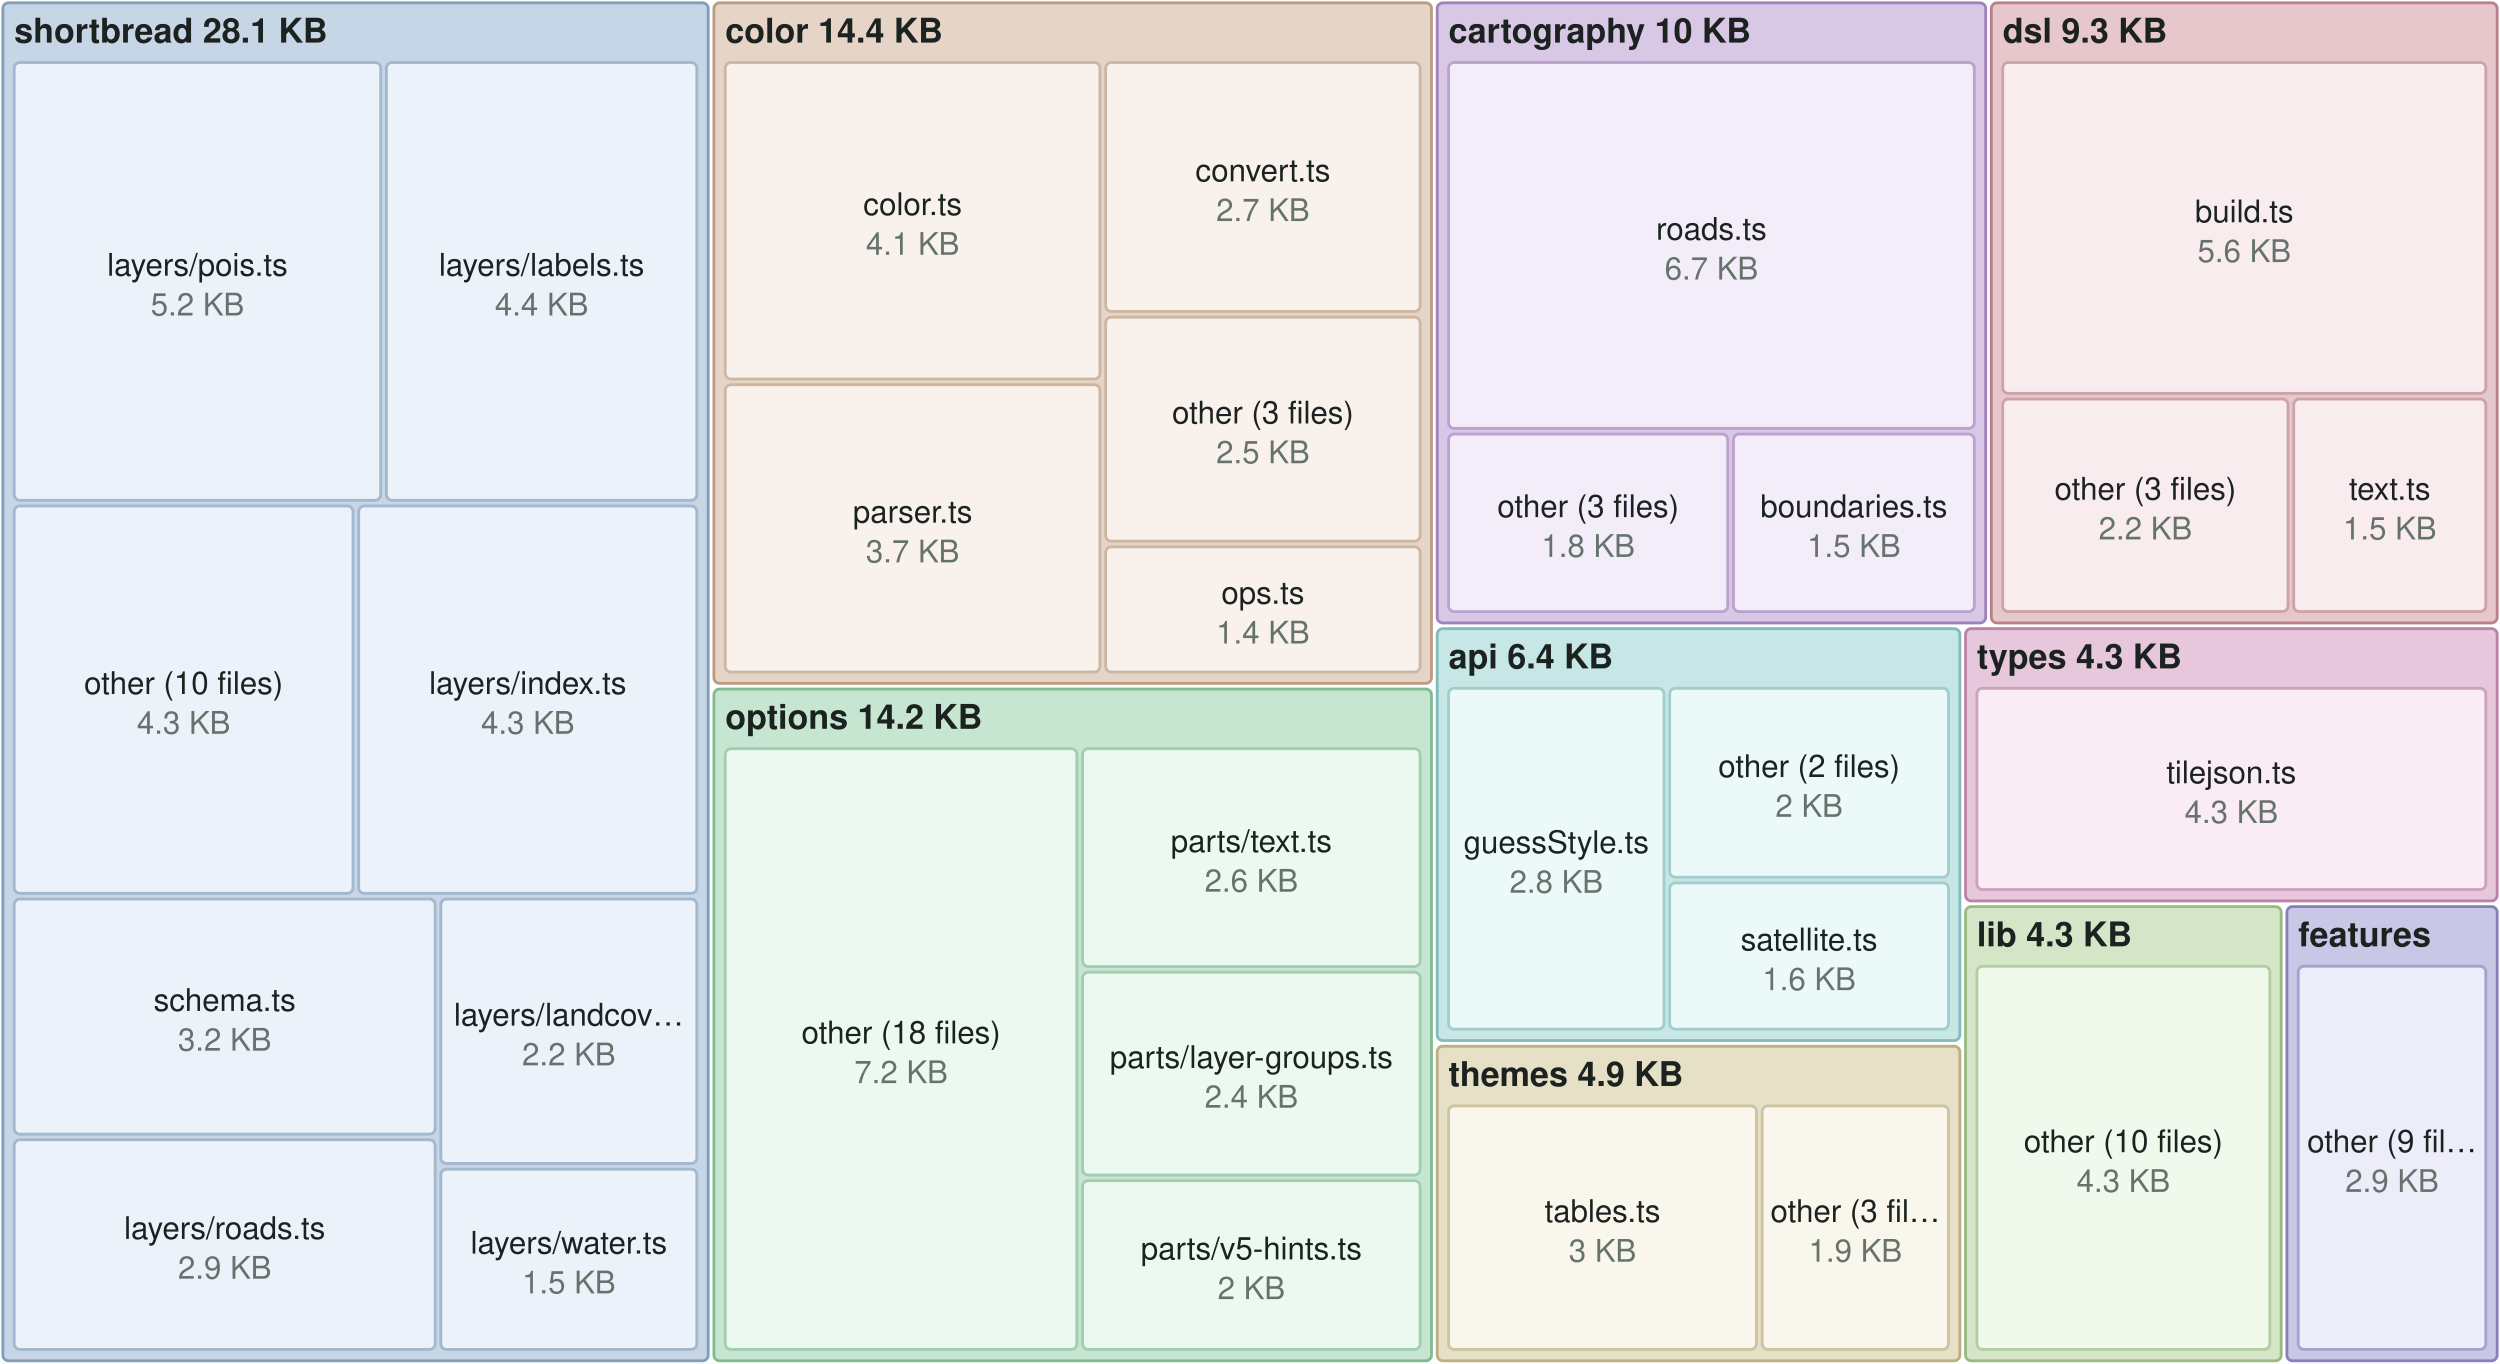
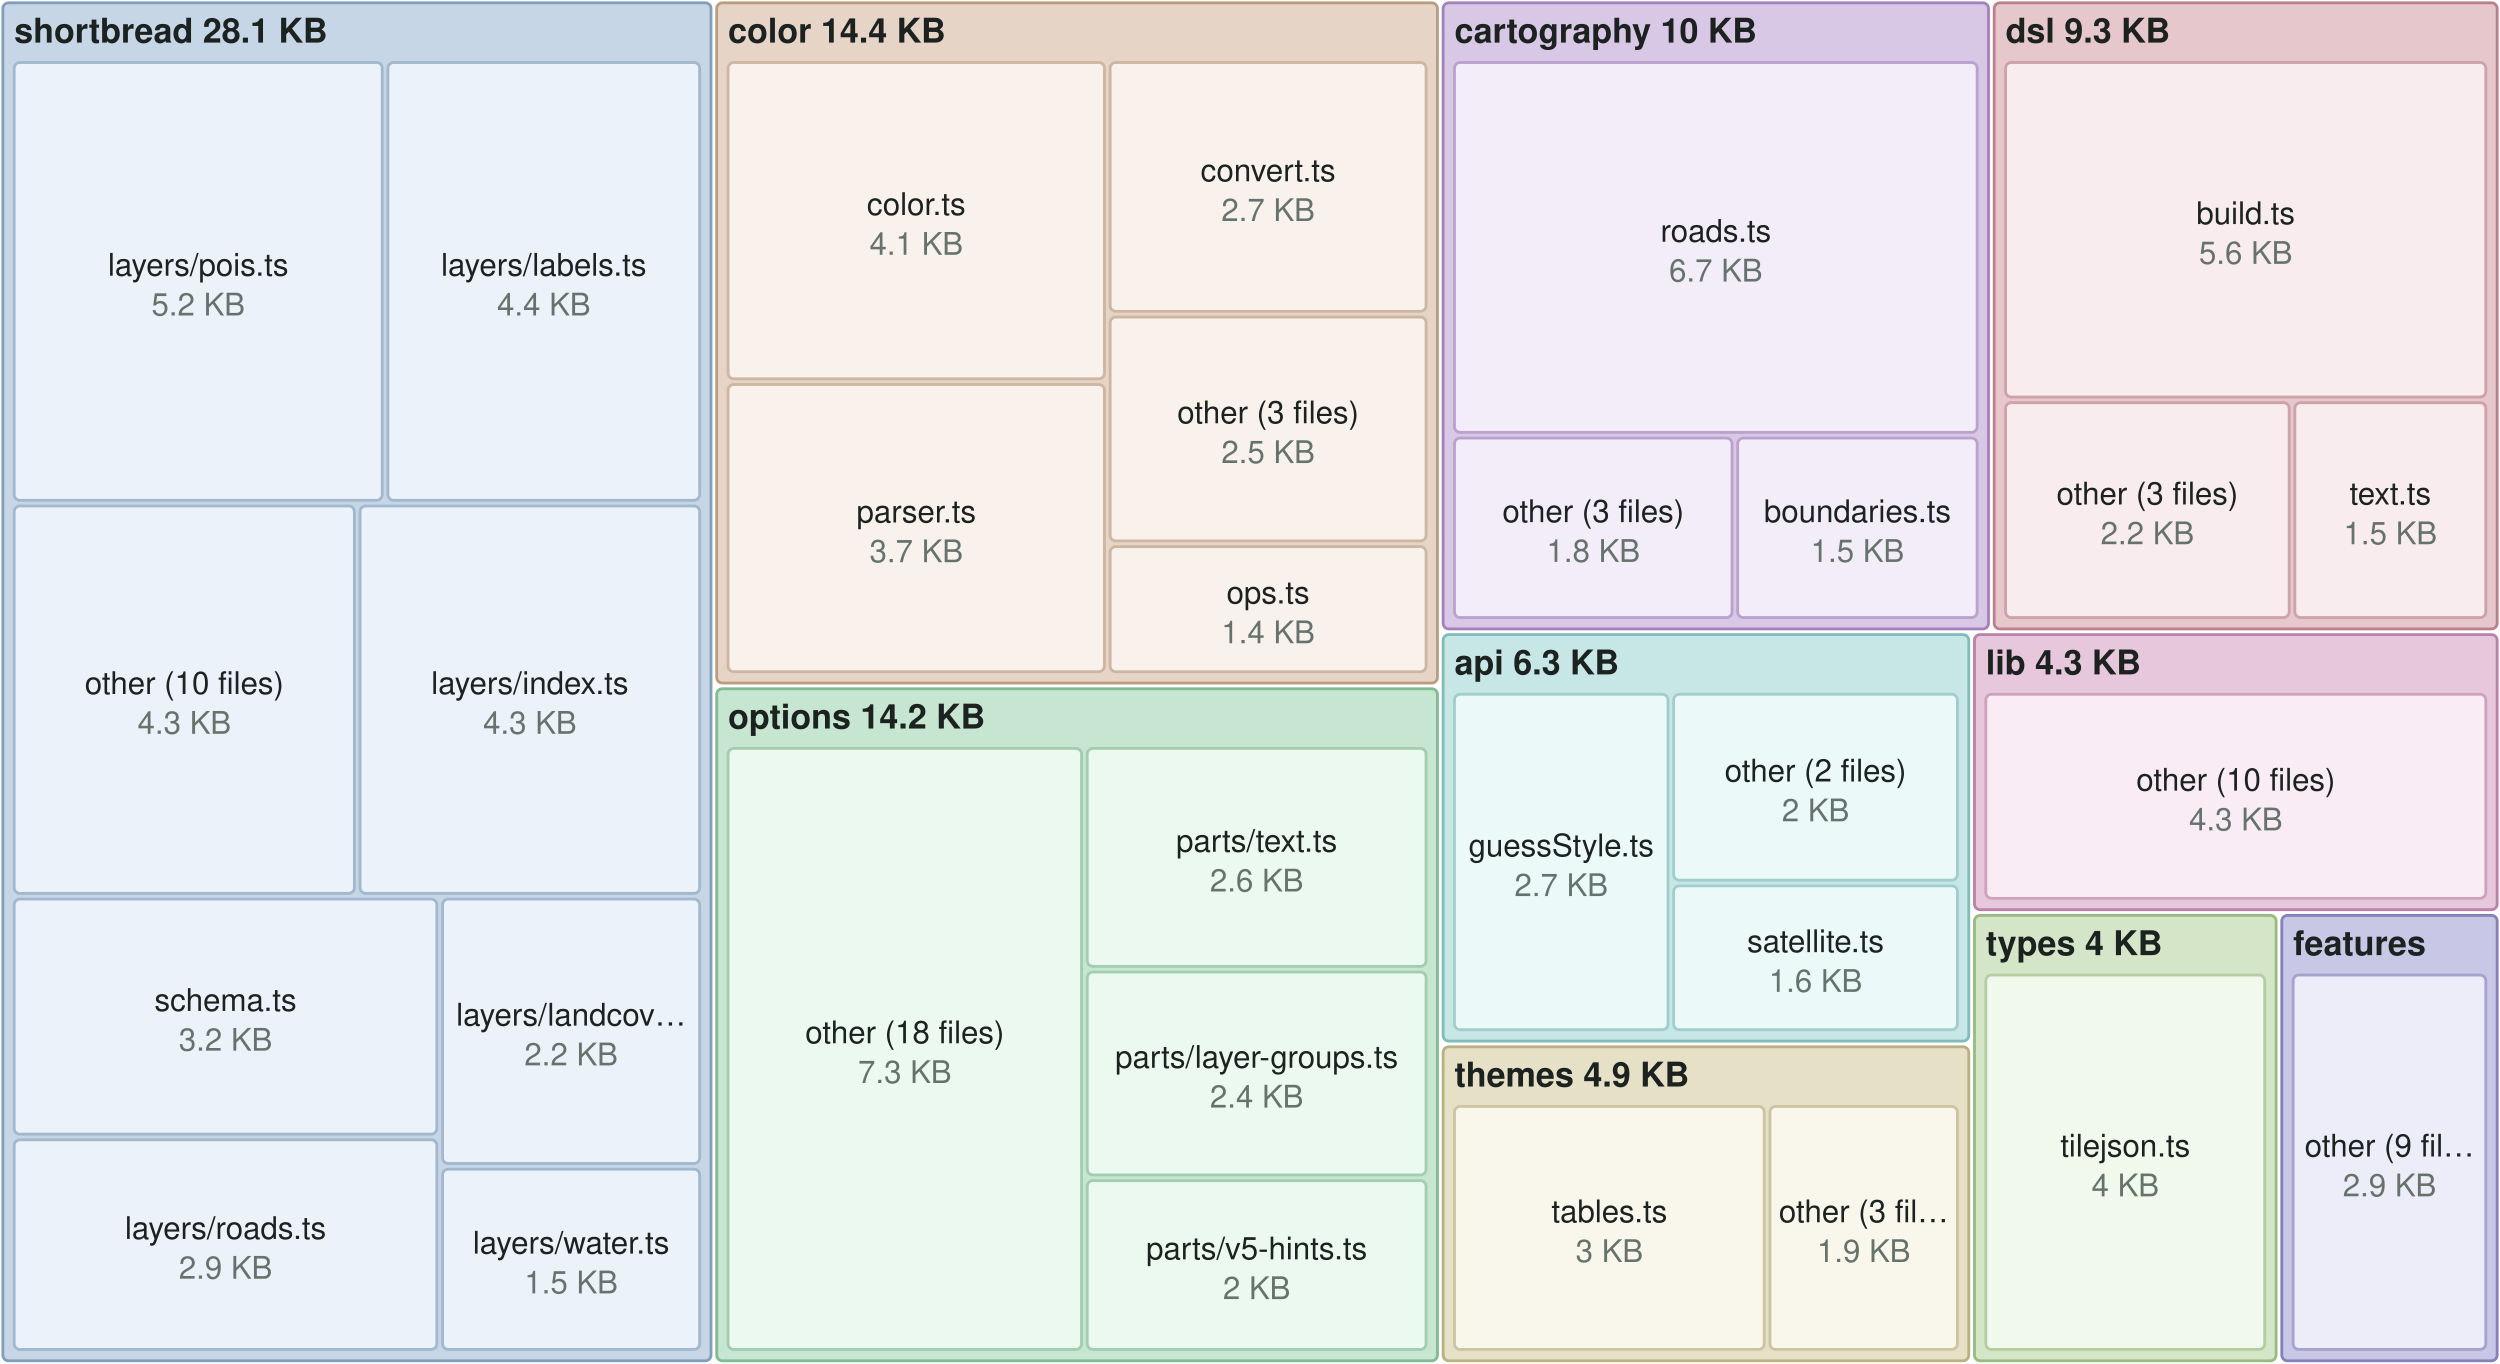
<svg xmlns="http://www.w3.org/2000/svg" width="880" height="480" viewBox="0 0 880 480">
  <style>
	.background { fill: #ffffff; }
	text { font-family: Helvetica, Arial, 'Liberation Sans', sans-serif; }
	.group-label { fill: #1b2220; font-weight: 600; font-size: 12px; }
	.leaf-label { fill: #1b2220; font-size: 11px; text-anchor: middle; }
	.leaf-size { fill: #66736d; font-size: 11px; text-anchor: middle; }
	.group-box, .leaf-box { stroke-width: 1; }
	.leaf:hover .leaf-box { stroke-width: 2; }
	.c0 .group-box { fill: hsl(210 38% 84%); stroke: hsl(210 30% 62%); }
	.c0 .leaf-box { fill: hsl(210 50% 95%); stroke: hsl(210 30% 72%); }
	.c1 .group-box { fill: hsl(28 38% 84%); stroke: hsl(28 30% 62%); }
	.c1 .leaf-box { fill: hsl(28 50% 95%); stroke: hsl(28 30% 72%); }
	.c2 .group-box { fill: hsl(140 38% 84%); stroke: hsl(140 30% 62%); }
	.c2 .leaf-box { fill: hsl(140 50% 95%); stroke: hsl(140 30% 72%); }
	.c3 .group-box { fill: hsl(275 38% 84%); stroke: hsl(275 30% 62%); }
	.c3 .leaf-box { fill: hsl(275 50% 95%); stroke: hsl(275 30% 72%); }
	.c4 .group-box { fill: hsl(350 38% 84%); stroke: hsl(350 30% 62%); }
	.c4 .leaf-box { fill: hsl(350 50% 95%); stroke: hsl(350 30% 72%); }
	.c5 .group-box { fill: hsl(180 38% 84%); stroke: hsl(180 30% 62%); }
	.c5 .leaf-box { fill: hsl(180 50% 95%); stroke: hsl(180 30% 72%); }
	.c6 .group-box { fill: hsl(48 38% 84%); stroke: hsl(48 30% 62%); }
	.c6 .leaf-box { fill: hsl(48 50% 95%); stroke: hsl(48 30% 72%); }
	.c7 .group-box { fill: hsl(320 38% 84%); stroke: hsl(320 30% 62%); }
	.c7 .leaf-box { fill: hsl(320 50% 95%); stroke: hsl(320 30% 72%); }
	.c8 .group-box { fill: hsl(95 38% 84%); stroke: hsl(95 30% 62%); }
	.c8 .leaf-box { fill: hsl(95 50% 95%); stroke: hsl(95 30% 72%); }
	.c9 .group-box { fill: hsl(245 38% 84%); stroke: hsl(245 30% 62%); }
	.c9 .leaf-box { fill: hsl(245 50% 95%); stroke: hsl(245 30% 72%); }
	@media (prefers-color-scheme: dark) {
		.background { fill: #0d1117; }
		.group-label, .leaf-label { fill: #e6edf3; }
		.leaf-size { fill: #8b949e; }
		.c0 .group-box { fill: hsl(210 22% 22%); stroke: hsl(210 20% 38%); }
		.c0 .leaf-box { fill: hsl(210 25% 14%); stroke: hsl(210 20% 32%); }
		.c1 .group-box { fill: hsl(28 22% 22%); stroke: hsl(28 20% 38%); }
		.c1 .leaf-box { fill: hsl(28 25% 14%); stroke: hsl(28 20% 32%); }
		.c2 .group-box { fill: hsl(140 22% 22%); stroke: hsl(140 20% 38%); }
		.c2 .leaf-box { fill: hsl(140 25% 14%); stroke: hsl(140 20% 32%); }
		.c3 .group-box { fill: hsl(275 22% 22%); stroke: hsl(275 20% 38%); }
		.c3 .leaf-box { fill: hsl(275 25% 14%); stroke: hsl(275 20% 32%); }
		.c4 .group-box { fill: hsl(350 22% 22%); stroke: hsl(350 20% 38%); }
		.c4 .leaf-box { fill: hsl(350 25% 14%); stroke: hsl(350 20% 32%); }
		.c5 .group-box { fill: hsl(180 22% 22%); stroke: hsl(180 20% 38%); }
		.c5 .leaf-box { fill: hsl(180 25% 14%); stroke: hsl(180 20% 32%); }
		.c6 .group-box { fill: hsl(48 22% 22%); stroke: hsl(48 20% 38%); }
		.c6 .leaf-box { fill: hsl(48 25% 14%); stroke: hsl(48 20% 32%); }
		.c7 .group-box { fill: hsl(320 22% 22%); stroke: hsl(320 20% 38%); }
		.c7 .leaf-box { fill: hsl(320 25% 14%); stroke: hsl(320 20% 32%); }
		.c8 .group-box { fill: hsl(95 22% 22%); stroke: hsl(95 20% 38%); }
		.c8 .leaf-box { fill: hsl(95 25% 14%); stroke: hsl(95 20% 32%); }
		.c9 .group-box { fill: hsl(245 22% 22%); stroke: hsl(245 20% 38%); }
		.c9 .leaf-box { fill: hsl(245 25% 14%); stroke: hsl(245 20% 32%); }
	}
</style>
  <rect class="background" width="880" height="480" />
  <g class="group c0">
-     <rect class="group-box" x="1" y="1" width="248.29" height="478" rx="2" />
+     <rect class="group-box" x="1" y="1" width="249.28" height="478" rx="2" />
    <text class="group-label" x="5" y="15" textLength="108.71" lengthAdjust="spacingAndGlyphs">shortbread 28.1 KB</text>
  </g>
  <g class="leaf c0">
-     <rect class="leaf-box" x="5" y="22" width="129.01" height="154.1" rx="2" />
-     <text class="leaf-label" x="69.5" y="97.05" textLength="64.19" lengthAdjust="spacingAndGlyphs">layers/pois.ts</text>
-     <text class="leaf-size" x="69.5" y="111.05" textLength="33.02" lengthAdjust="spacingAndGlyphs">5.2 KB</text>
-   </g>
-   <g class="leaf c0">
-     <rect class="leaf-box" x="136.01" y="22" width="109.29" height="154.1" rx="2" />
-     <text class="leaf-label" x="190.65" y="97.05" textLength="72.74" lengthAdjust="spacingAndGlyphs">layers/labels.ts</text>
-     <text class="leaf-size" x="190.65" y="111.05" textLength="33.02" lengthAdjust="spacingAndGlyphs">4.4 KB</text>
-   </g>
-   <g class="leaf c0">
-     <rect class="leaf-box" x="5" y="178.1" width="119.26" height="136.37" rx="2" />
-     <text class="leaf-label" x="64.63" y="244.29" textLength="70.3" lengthAdjust="spacingAndGlyphs">other (10 files)</text>
-     <text class="leaf-size" x="64.63" y="258.29" textLength="33.02" lengthAdjust="spacingAndGlyphs">4.3 KB</text>
-   </g>
-   <g class="leaf c0">
-     <rect class="leaf-box" x="126.26" y="178.1" width="119.04" height="136.37" rx="2" />
-     <text class="leaf-label" x="185.78" y="244.29" textLength="70.3" lengthAdjust="spacingAndGlyphs">layers/index.ts</text>
-     <text class="leaf-size" x="185.78" y="258.29" textLength="33.02" lengthAdjust="spacingAndGlyphs">4.3 KB</text>
-   </g>
-   <g class="leaf c0">
-     <rect class="leaf-box" x="5" y="316.47" width="148.17" height="82.75" rx="2" />
-     <text class="leaf-label" x="79.09" y="355.84" textLength="50.13" lengthAdjust="spacingAndGlyphs">schema.ts</text>
-     <text class="leaf-size" x="79.09" y="369.84" textLength="33.02" lengthAdjust="spacingAndGlyphs">3.2 KB</text>
-   </g>
-   <g class="leaf c0">
-     <rect class="leaf-box" x="5" y="401.21" width="148.17" height="73.79" rx="2" />
-     <text class="leaf-label" x="79.09" y="436.11" textLength="71.52" lengthAdjust="spacingAndGlyphs">layers/roads.ts</text>
-     <text class="leaf-size" x="79.09" y="450.11" textLength="33.02" lengthAdjust="spacingAndGlyphs">2.9 KB</text>
-   </g>
-   <g class="leaf c0">
-     <rect class="leaf-box" x="155.17" y="316.47" width="90.12" height="93.08" rx="2" />
-     <text class="leaf-label" x="200.23" y="361.01" textLength="76.42" lengthAdjust="spacingAndGlyphs">layers/landcov…</text>
-     <text class="leaf-size" x="200.23" y="375.01" textLength="33.02" lengthAdjust="spacingAndGlyphs">2.2 KB</text>
-   </g>
-   <g class="leaf c0">
-     <rect class="leaf-box" x="155.17" y="411.55" width="90.12" height="63.45" rx="2" />
-     <text class="leaf-label" x="200.23" y="441.27" textLength="70.91" lengthAdjust="spacingAndGlyphs">layers/water.ts</text>
-     <text class="leaf-size" x="200.23" y="455.27" textLength="33.02" lengthAdjust="spacingAndGlyphs">1.5 KB</text>
+     <rect class="leaf-box" x="5" y="22" width="129.54" height="154.1" rx="2" />
+     <text class="leaf-label" x="69.77" y="97.05" textLength="64.19" lengthAdjust="spacingAndGlyphs">layers/pois.ts</text>
+     <text class="leaf-size" x="69.77" y="111.05" textLength="33.02" lengthAdjust="spacingAndGlyphs">5.2 KB</text>
+   </g>
+   <g class="leaf c0">
+     <rect class="leaf-box" x="136.54" y="22" width="109.74" height="154.1" rx="2" />
+     <text class="leaf-label" x="191.41" y="97.05" textLength="72.74" lengthAdjust="spacingAndGlyphs">layers/labels.ts</text>
+     <text class="leaf-size" x="191.41" y="111.05" textLength="33.02" lengthAdjust="spacingAndGlyphs">4.4 KB</text>
+   </g>
+   <g class="leaf c0">
+     <rect class="leaf-box" x="5" y="178.1" width="119.75" height="136.37" rx="2" />
+     <text class="leaf-label" x="64.88" y="244.29" textLength="70.3" lengthAdjust="spacingAndGlyphs">other (10 files)</text>
+     <text class="leaf-size" x="64.88" y="258.29" textLength="33.02" lengthAdjust="spacingAndGlyphs">4.3 KB</text>
+   </g>
+   <g class="leaf c0">
+     <rect class="leaf-box" x="126.75" y="178.1" width="119.53" height="136.37" rx="2" />
+     <text class="leaf-label" x="186.51" y="244.29" textLength="70.3" lengthAdjust="spacingAndGlyphs">layers/index.ts</text>
+     <text class="leaf-size" x="186.51" y="258.29" textLength="33.02" lengthAdjust="spacingAndGlyphs">4.3 KB</text>
+   </g>
+   <g class="leaf c0">
+     <rect class="leaf-box" x="5" y="316.47" width="148.78" height="82.75" rx="2" />
+     <text class="leaf-label" x="79.39" y="355.84" textLength="50.13" lengthAdjust="spacingAndGlyphs">schema.ts</text>
+     <text class="leaf-size" x="79.39" y="369.84" textLength="33.02" lengthAdjust="spacingAndGlyphs">3.2 KB</text>
+   </g>
+   <g class="leaf c0">
+     <rect class="leaf-box" x="5" y="401.21" width="148.78" height="73.79" rx="2" />
+     <text class="leaf-label" x="79.39" y="436.11" textLength="71.52" lengthAdjust="spacingAndGlyphs">layers/roads.ts</text>
+     <text class="leaf-size" x="79.39" y="450.11" textLength="33.02" lengthAdjust="spacingAndGlyphs">2.9 KB</text>
+   </g>
+   <g class="leaf c0">
+     <rect class="leaf-box" x="155.78" y="316.47" width="90.5" height="93.08" rx="2" />
+     <text class="leaf-label" x="201.03" y="361.01" textLength="76.42" lengthAdjust="spacingAndGlyphs">layers/landcov…</text>
+     <text class="leaf-size" x="201.03" y="375.01" textLength="33.02" lengthAdjust="spacingAndGlyphs">2.2 KB</text>
+   </g>
+   <g class="leaf c0">
+     <rect class="leaf-box" x="155.78" y="411.55" width="90.5" height="63.45" rx="2" />
+     <text class="leaf-label" x="201.03" y="441.27" textLength="70.91" lengthAdjust="spacingAndGlyphs">layers/water.ts</text>
+     <text class="leaf-size" x="201.03" y="455.27" textLength="33.02" lengthAdjust="spacingAndGlyphs">1.5 KB</text>
  </g>
  <g class="group c1">
-     <rect class="group-box" x="251.29" y="1" width="252.59" height="239.54" rx="2" />
-     <text class="group-label" x="255.29" y="15" textLength="75.37" lengthAdjust="spacingAndGlyphs">color 14.4 KB</text>
-   </g>
-   <g class="leaf c1">
-     <rect class="leaf-box" x="255.29" y="22" width="131.89" height="111.41" rx="2" />
-     <text class="leaf-label" x="321.24" y="75.7" textLength="35.45" lengthAdjust="spacingAndGlyphs">color.ts</text>
-     <text class="leaf-size" x="321.24" y="89.7" textLength="33.02" lengthAdjust="spacingAndGlyphs">4.1 KB</text>
-   </g>
-   <g class="leaf c1">
-     <rect class="leaf-box" x="255.29" y="135.41" width="131.89" height="101.14" rx="2" />
-     <text class="leaf-label" x="321.24" y="183.97" textLength="42.79" lengthAdjust="spacingAndGlyphs">parser.ts</text>
-     <text class="leaf-size" x="321.24" y="197.97" textLength="33.02" lengthAdjust="spacingAndGlyphs">3.7 KB</text>
-   </g>
-   <g class="leaf c1">
-     <rect class="leaf-box" x="389.19" y="22" width="110.7" height="87.64" rx="2" />
-     <text class="leaf-label" x="444.54" y="63.82" textLength="47.69" lengthAdjust="spacingAndGlyphs">convert.ts</text>
-     <text class="leaf-size" x="444.54" y="77.82" textLength="33.02" lengthAdjust="spacingAndGlyphs">2.7 KB</text>
-   </g>
-   <g class="leaf c1">
-     <rect class="leaf-box" x="389.19" y="111.64" width="110.7" height="78.85" rx="2" />
-     <text class="leaf-label" x="444.54" y="149.06" textLength="64.19" lengthAdjust="spacingAndGlyphs">other (3 files)</text>
-     <text class="leaf-size" x="444.54" y="163.06" textLength="33.02" lengthAdjust="spacingAndGlyphs">2.5 KB</text>
-   </g>
-   <g class="leaf c1">
-     <rect class="leaf-box" x="389.19" y="192.49" width="110.7" height="44.06" rx="2" />
-     <text class="leaf-label" x="444.54" y="212.51" textLength="29.35" lengthAdjust="spacingAndGlyphs">ops.ts</text>
-     <text class="leaf-size" x="444.54" y="226.51" textLength="33.02" lengthAdjust="spacingAndGlyphs">1.4 KB</text>
+     <rect class="group-box" x="252.28" y="1" width="253.7" height="239.44" rx="2" />
+     <text class="group-label" x="256.28" y="15" textLength="75.37" lengthAdjust="spacingAndGlyphs">color 14.4 KB</text>
+   </g>
+   <g class="leaf c1">
+     <rect class="leaf-box" x="256.28" y="22" width="132.49" height="111.35" rx="2" />
+     <text class="leaf-label" x="322.53" y="75.68" textLength="35.45" lengthAdjust="spacingAndGlyphs">color.ts</text>
+     <text class="leaf-size" x="322.53" y="89.68" textLength="33.02" lengthAdjust="spacingAndGlyphs">4.1 KB</text>
+   </g>
+   <g class="leaf c1">
+     <rect class="leaf-box" x="256.28" y="135.35" width="132.49" height="101.09" rx="2" />
+     <text class="leaf-label" x="322.53" y="183.9" textLength="42.79" lengthAdjust="spacingAndGlyphs">parser.ts</text>
+     <text class="leaf-size" x="322.53" y="197.9" textLength="33.02" lengthAdjust="spacingAndGlyphs">3.7 KB</text>
+   </g>
+   <g class="leaf c1">
+     <rect class="leaf-box" x="390.77" y="22" width="111.21" height="87.59" rx="2" />
+     <text class="leaf-label" x="446.37" y="63.8" textLength="47.69" lengthAdjust="spacingAndGlyphs">convert.ts</text>
+     <text class="leaf-size" x="446.37" y="77.8" textLength="33.02" lengthAdjust="spacingAndGlyphs">2.7 KB</text>
+   </g>
+   <g class="leaf c1">
+     <rect class="leaf-box" x="390.77" y="111.59" width="111.21" height="78.81" rx="2" />
+     <text class="leaf-label" x="446.37" y="149" textLength="64.19" lengthAdjust="spacingAndGlyphs">other (3 files)</text>
+     <text class="leaf-size" x="446.37" y="163" textLength="33.02" lengthAdjust="spacingAndGlyphs">2.5 KB</text>
+   </g>
+   <g class="leaf c1">
+     <rect class="leaf-box" x="390.77" y="192.41" width="111.21" height="44.04" rx="2" />
+     <text class="leaf-label" x="446.37" y="212.43" textLength="29.35" lengthAdjust="spacingAndGlyphs">ops.ts</text>
+     <text class="leaf-size" x="446.37" y="226.43" textLength="33.02" lengthAdjust="spacingAndGlyphs">1.4 KB</text>
  </g>
  <g class="group c2">
-     <rect class="group-box" x="251.29" y="242.54" width="252.59" height="236.46" rx="2" />
-     <text class="group-label" x="255.29" y="256.54" textLength="89.36" lengthAdjust="spacingAndGlyphs">options 14.2 KB</text>
-   </g>
-   <g class="leaf c2">
-     <rect class="leaf-box" x="255.29" y="263.54" width="123.77" height="211.46" rx="2" />
-     <text class="leaf-label" x="317.18" y="367.27" textLength="70.3" lengthAdjust="spacingAndGlyphs">other (18 files)</text>
-     <text class="leaf-size" x="317.18" y="381.27" textLength="33.02" lengthAdjust="spacingAndGlyphs">7.2 KB</text>
-   </g>
-   <g class="leaf c2">
-     <rect class="leaf-box" x="381.06" y="263.54" width="118.83" height="76.69" rx="2" />
-     <text class="leaf-label" x="440.47" y="299.89" textLength="56.86" lengthAdjust="spacingAndGlyphs">parts/text.ts</text>
-     <text class="leaf-size" x="440.47" y="313.89" textLength="33.02" lengthAdjust="spacingAndGlyphs">2.6 KB</text>
-   </g>
-   <g class="leaf c2">
-     <rect class="leaf-box" x="381.06" y="342.23" width="118.83" height="71.38" rx="2" />
-     <text class="leaf-label" x="440.47" y="375.92" textLength="100.25" lengthAdjust="spacingAndGlyphs">parts/layer-groups.ts</text>
-     <text class="leaf-size" x="440.47" y="389.92" textLength="33.02" lengthAdjust="spacingAndGlyphs">2.4 KB</text>
-   </g>
-   <g class="leaf c2">
-     <rect class="leaf-box" x="381.06" y="415.61" width="118.83" height="59.39" rx="2" />
-     <text class="leaf-label" x="440.47" y="443.3" textLength="77.64" lengthAdjust="spacingAndGlyphs">parts/v5-hints.ts</text>
-     <text class="leaf-size" x="440.47" y="457.3" textLength="23.85" lengthAdjust="spacingAndGlyphs">2 KB</text>
+     <rect class="group-box" x="252.28" y="242.44" width="253.7" height="236.56" rx="2" />
+     <text class="group-label" x="256.28" y="256.44" textLength="89.36" lengthAdjust="spacingAndGlyphs">options 14.2 KB</text>
+   </g>
+   <g class="leaf c2">
+     <rect class="leaf-box" x="256.28" y="263.44" width="124.43" height="211.56" rx="2" />
+     <text class="leaf-label" x="318.49" y="367.22" textLength="70.3" lengthAdjust="spacingAndGlyphs">other (18 files)</text>
+     <text class="leaf-size" x="318.49" y="381.22" textLength="33.02" lengthAdjust="spacingAndGlyphs">7.3 KB</text>
+   </g>
+   <g class="leaf c2">
+     <rect class="leaf-box" x="382.71" y="263.44" width="119.27" height="76.72" rx="2" />
+     <text class="leaf-label" x="442.34" y="299.8" textLength="56.86" lengthAdjust="spacingAndGlyphs">parts/text.ts</text>
+     <text class="leaf-size" x="442.34" y="313.8" textLength="33.02" lengthAdjust="spacingAndGlyphs">2.6 KB</text>
+   </g>
+   <g class="leaf c2">
+     <rect class="leaf-box" x="382.71" y="342.17" width="119.27" height="71.41" rx="2" />
+     <text class="leaf-label" x="442.34" y="375.87" textLength="100.25" lengthAdjust="spacingAndGlyphs">parts/layer-groups.ts</text>
+     <text class="leaf-size" x="442.34" y="389.87" textLength="33.02" lengthAdjust="spacingAndGlyphs">2.4 KB</text>
+   </g>
+   <g class="leaf c2">
+     <rect class="leaf-box" x="382.71" y="415.58" width="119.27" height="59.42" rx="2" />
+     <text class="leaf-label" x="442.34" y="443.29" textLength="77.64" lengthAdjust="spacingAndGlyphs">parts/v5-hints.ts</text>
+     <text class="leaf-size" x="442.34" y="457.29" textLength="23.85" lengthAdjust="spacingAndGlyphs">2 KB</text>
  </g>
  <g class="group c3">
-     <rect class="group-box" x="505.89" y="1" width="193.07" height="218.28" rx="2" />
-     <text class="group-label" x="509.89" y="15" textLength="105.37" lengthAdjust="spacingAndGlyphs">cartography 10 KB</text>
+     <rect class="group-box" x="507.98" y="1" width="191.98" height="220.38" rx="2" />
+     <text class="group-label" x="511.98" y="15" textLength="105.37" lengthAdjust="spacingAndGlyphs">cartography 10 KB</text>
  </g>
  <g class="leaf c3">
-     <rect class="leaf-box" x="509.89" y="22" width="185.07" height="128.79" rx="2" />
-     <text class="leaf-label" x="602.42" y="84.39" textLength="39.13" lengthAdjust="spacingAndGlyphs">roads.ts</text>
-     <text class="leaf-size" x="602.42" y="98.39" textLength="33.02" lengthAdjust="spacingAndGlyphs">6.7 KB</text>
+     <rect class="leaf-box" x="511.98" y="22" width="183.98" height="130.2" rx="2" />
+     <text class="leaf-label" x="603.97" y="85.1" textLength="39.13" lengthAdjust="spacingAndGlyphs">roads.ts</text>
+     <text class="leaf-size" x="603.97" y="99.1" textLength="33.02" lengthAdjust="spacingAndGlyphs">6.7 KB</text>
  </g>
  <g class="leaf c3">
-     <rect class="leaf-box" x="509.89" y="152.79" width="98.28" height="62.49" rx="2" />
-     <text class="leaf-label" x="559.03" y="182.03" textLength="64.19" lengthAdjust="spacingAndGlyphs">other (3 files)</text>
-     <text class="leaf-size" x="559.03" y="196.03" textLength="33.02" lengthAdjust="spacingAndGlyphs">1.8 KB</text>
+     <rect class="leaf-box" x="511.98" y="154.2" width="97.7" height="63.19" rx="2" />
+     <text class="leaf-label" x="560.83" y="183.79" textLength="64.19" lengthAdjust="spacingAndGlyphs">other (3 files)</text>
+     <text class="leaf-size" x="560.83" y="197.79" textLength="33.02" lengthAdjust="spacingAndGlyphs">1.8 KB</text>
  </g>
  <g class="leaf c3">
-     <rect class="leaf-box" x="610.17" y="152.79" width="84.79" height="62.49" rx="2" />
-     <text class="leaf-label" x="652.56" y="182.03" textLength="66.03" lengthAdjust="spacingAndGlyphs">boundaries.ts</text>
-     <text class="leaf-size" x="652.56" y="196.03" textLength="33.02" lengthAdjust="spacingAndGlyphs">1.5 KB</text>
+     <rect class="leaf-box" x="611.67" y="154.2" width="84.28" height="63.19" rx="2" />
+     <text class="leaf-label" x="653.82" y="183.79" textLength="66.03" lengthAdjust="spacingAndGlyphs">boundaries.ts</text>
+     <text class="leaf-size" x="653.82" y="197.79" textLength="33.02" lengthAdjust="spacingAndGlyphs">1.5 KB</text>
  </g>
  <g class="group c4">
-     <rect class="group-box" x="700.95" y="1" width="178.05" height="218.28" rx="2" />
-     <text class="group-label" x="704.95" y="15" textLength="56.7" lengthAdjust="spacingAndGlyphs">dsl 9.3 KB</text>
+     <rect class="group-box" x="701.96" y="1" width="177.04" height="220.38" rx="2" />
+     <text class="group-label" x="705.96" y="15" textLength="56.7" lengthAdjust="spacingAndGlyphs">dsl 9.3 KB</text>
  </g>
  <g class="leaf c4">
-     <rect class="leaf-box" x="704.95" y="22" width="170.05" height="116.47" rx="2" />
-     <text class="leaf-label" x="789.98" y="78.24" textLength="34.85" lengthAdjust="spacingAndGlyphs">build.ts</text>
-     <text class="leaf-size" x="789.98" y="92.24" textLength="33.02" lengthAdjust="spacingAndGlyphs">5.6 KB</text>
+     <rect class="leaf-box" x="705.96" y="22" width="169.04" height="117.75" rx="2" />
+     <text class="leaf-label" x="790.48" y="78.88" textLength="34.85" lengthAdjust="spacingAndGlyphs">build.ts</text>
+     <text class="leaf-size" x="790.48" y="92.88" textLength="33.02" lengthAdjust="spacingAndGlyphs">5.6 KB</text>
  </g>
  <g class="leaf c4">
-     <rect class="leaf-box" x="704.95" y="140.47" width="100.43" height="74.8" rx="2" />
-     <text class="leaf-label" x="755.17" y="175.88" textLength="64.19" lengthAdjust="spacingAndGlyphs">other (3 files)</text>
-     <text class="leaf-size" x="755.17" y="189.88" textLength="33.02" lengthAdjust="spacingAndGlyphs">2.2 KB</text>
+     <rect class="leaf-box" x="705.96" y="141.75" width="99.83" height="75.63" rx="2" />
+     <text class="leaf-label" x="755.87" y="177.57" textLength="64.19" lengthAdjust="spacingAndGlyphs">other (3 files)</text>
+     <text class="leaf-size" x="755.87" y="191.57" textLength="33.02" lengthAdjust="spacingAndGlyphs">2.2 KB</text>
  </g>
  <g class="leaf c4">
-     <rect class="leaf-box" x="807.38" y="140.47" width="67.62" height="74.8" rx="2" />
-     <text class="leaf-label" x="841.19" y="175.88" textLength="29.35" lengthAdjust="spacingAndGlyphs">text.ts</text>
-     <text class="leaf-size" x="841.19" y="189.88" textLength="33.02" lengthAdjust="spacingAndGlyphs">1.5 KB</text>
+     <rect class="leaf-box" x="807.79" y="141.75" width="67.21" height="75.63" rx="2" />
+     <text class="leaf-label" x="841.39" y="177.57" textLength="29.35" lengthAdjust="spacingAndGlyphs">text.ts</text>
+     <text class="leaf-size" x="841.39" y="191.57" textLength="33.02" lengthAdjust="spacingAndGlyphs">1.5 KB</text>
  </g>
  <g class="group c5">
-     <rect class="group-box" x="505.89" y="221.28" width="183.98" height="144.99" rx="2" />
-     <text class="group-label" x="509.89" y="235.28" textLength="56.7" lengthAdjust="spacingAndGlyphs">api 6.4 KB</text>
+     <rect class="group-box" x="507.98" y="223.38" width="185.03" height="143.08" rx="2" />
+     <text class="group-label" x="511.98" y="237.38" textLength="56.7" lengthAdjust="spacingAndGlyphs">api 6.3 KB</text>
  </g>
  <g class="leaf c5">
-     <rect class="leaf-box" x="509.89" y="242.28" width="75.84" height="119.99" rx="2" />
-     <text class="leaf-label" x="547.81" y="300.27" textLength="65.42" lengthAdjust="spacingAndGlyphs">guessStyle.ts</text>
-     <text class="leaf-size" x="547.81" y="314.27" textLength="33.02" lengthAdjust="spacingAndGlyphs">2.8 KB</text>
+     <rect class="leaf-box" x="511.98" y="244.38" width="75.15" height="118.08" rx="2" />
+     <text class="leaf-label" x="549.55" y="301.42" textLength="65.42" lengthAdjust="spacingAndGlyphs">guessStyle.ts</text>
+     <text class="leaf-size" x="549.55" y="315.42" textLength="33.02" lengthAdjust="spacingAndGlyphs">2.7 KB</text>
  </g>
  <g class="leaf c5">
-     <rect class="leaf-box" x="587.73" y="242.28" width="98.14" height="66.51" rx="2" />
-     <text class="leaf-label" x="636.8" y="273.53" textLength="64.19" lengthAdjust="spacingAndGlyphs">other (2 files)</text>
-     <text class="leaf-size" x="636.8" y="287.53" textLength="23.85" lengthAdjust="spacingAndGlyphs">2 KB</text>
+     <rect class="leaf-box" x="589.13" y="244.38" width="99.88" height="65.44" rx="2" />
+     <text class="leaf-label" x="639.07" y="275.1" textLength="64.19" lengthAdjust="spacingAndGlyphs">other (2 files)</text>
+     <text class="leaf-size" x="639.07" y="289.1" textLength="23.85" lengthAdjust="spacingAndGlyphs">2 KB</text>
  </g>
  <g class="leaf c5">
-     <rect class="leaf-box" x="587.73" y="310.79" width="98.14" height="51.47" rx="2" />
-     <text class="leaf-label" x="636.8" y="334.53" textLength="48.91" lengthAdjust="spacingAndGlyphs">satellite.ts</text>
-     <text class="leaf-size" x="636.8" y="348.53" textLength="33.02" lengthAdjust="spacingAndGlyphs">1.6 KB</text>
+     <rect class="leaf-box" x="589.13" y="311.82" width="99.88" height="50.64" rx="2" />
+     <text class="leaf-label" x="639.07" y="335.14" textLength="48.91" lengthAdjust="spacingAndGlyphs">satellite.ts</text>
+     <text class="leaf-size" x="639.07" y="349.14" textLength="33.02" lengthAdjust="spacingAndGlyphs">1.6 KB</text>
  </g>
  <g class="group c6">
-     <rect class="group-box" x="505.89" y="368.27" width="183.98" height="110.73" rx="2" />
-     <text class="group-label" x="509.89" y="382.27" textLength="81.37" lengthAdjust="spacingAndGlyphs">themes 4.9 KB</text>
+     <rect class="group-box" x="507.98" y="368.46" width="185.03" height="110.54" rx="2" />
+     <text class="group-label" x="511.98" y="382.46" textLength="81.37" lengthAdjust="spacingAndGlyphs">themes 4.9 KB</text>
  </g>
  <g class="leaf c6">
-     <rect class="leaf-box" x="509.89" y="389.27" width="108.39" height="85.73" rx="2" />
-     <text class="leaf-label" x="564.08" y="430.13" textLength="40.96" lengthAdjust="spacingAndGlyphs">tables.ts</text>
-     <text class="leaf-size" x="564.08" y="444.13" textLength="23.85" lengthAdjust="spacingAndGlyphs">3 KB</text>
+     <rect class="leaf-box" x="511.98" y="389.46" width="109.04" height="85.54" rx="2" />
+     <text class="leaf-label" x="566.5" y="430.23" textLength="40.96" lengthAdjust="spacingAndGlyphs">tables.ts</text>
+     <text class="leaf-size" x="566.5" y="444.23" textLength="23.85" lengthAdjust="spacingAndGlyphs">3 KB</text>
  </g>
  <g class="leaf c6">
-     <rect class="leaf-box" x="620.28" y="389.27" width="65.59" height="85.73" rx="2" />
-     <text class="leaf-label" x="653.07" y="430.13" textLength="55.02" lengthAdjust="spacingAndGlyphs">other (3 fil…</text>
-     <text class="leaf-size" x="653.07" y="444.13" textLength="33.02" lengthAdjust="spacingAndGlyphs">1.9 KB</text>
+     <rect class="leaf-box" x="623.02" y="389.46" width="65.99" height="85.54" rx="2" />
+     <text class="leaf-label" x="656.02" y="430.23" textLength="55.02" lengthAdjust="spacingAndGlyphs">other (3 fil…</text>
+     <text class="leaf-size" x="656.02" y="444.23" textLength="33.02" lengthAdjust="spacingAndGlyphs">1.9 KB</text>
  </g>
  <g class="group c7">
-     <rect class="group-box" x="691.87" y="221.28" width="187.13" height="95.85" rx="2" />
-     <text class="group-label" x="695.87" y="235.28" textLength="70.7" lengthAdjust="spacingAndGlyphs">types 4.3 KB</text>
+     <rect class="group-box" x="695.01" y="223.38" width="183.99" height="96.83" rx="2" />
+     <text class="group-label" x="699.01" y="237.38" textLength="53.36" lengthAdjust="spacingAndGlyphs">lib 4.3 KB</text>
  </g>
  <g class="leaf c7">
-     <rect class="leaf-box" x="695.87" y="242.28" width="179.13" height="70.85" rx="2" />
-     <text class="leaf-label" x="785.43" y="275.7" textLength="45.85" lengthAdjust="spacingAndGlyphs">tilejson.ts</text>
-     <text class="leaf-size" x="785.43" y="289.7" textLength="33.02" lengthAdjust="spacingAndGlyphs">4.3 KB</text>
+     <rect class="leaf-box" x="699.01" y="244.38" width="175.99" height="71.83" rx="2" />
+     <text class="leaf-label" x="787.01" y="278.3" textLength="70.3" lengthAdjust="spacingAndGlyphs">other (10 files)</text>
+     <text class="leaf-size" x="787.01" y="292.3" textLength="33.02" lengthAdjust="spacingAndGlyphs">4.3 KB</text>
  </g>
  <g class="group c8">
-     <rect class="group-box" x="691.87" y="319.12" width="111.11" height="159.88" rx="2" />
-     <text class="group-label" x="695.87" y="333.12" textLength="53.36" lengthAdjust="spacingAndGlyphs">lib 4.3 KB</text>
+     <rect class="group-box" x="695.01" y="322.21" width="106.18" height="156.79" rx="2" />
+     <text class="group-label" x="699.01" y="336.21" textLength="60.7" lengthAdjust="spacingAndGlyphs">types 4 KB</text>
  </g>
  <g class="leaf c8">
-     <rect class="leaf-box" x="695.87" y="340.12" width="103.11" height="134.88" rx="2" />
-     <text class="leaf-label" x="747.42" y="405.56" textLength="70.3" lengthAdjust="spacingAndGlyphs">other (10 files)</text>
-     <text class="leaf-size" x="747.42" y="419.56" textLength="33.02" lengthAdjust="spacingAndGlyphs">4.3 KB</text>
+     <rect class="leaf-box" x="699.01" y="343.21" width="98.18" height="131.79" rx="2" />
+     <text class="leaf-label" x="748.1" y="407.11" textLength="45.85" lengthAdjust="spacingAndGlyphs">tilejson.ts</text>
+     <text class="leaf-size" x="748.1" y="421.11" textLength="23.85" lengthAdjust="spacingAndGlyphs">4 KB</text>
  </g>
  <g class="group c9">
-     <rect class="group-box" x="804.98" y="319.12" width="74.02" height="159.88" rx="2" />
-     <text class="group-label" x="808.98" y="333.12" textLength="46.68" lengthAdjust="spacingAndGlyphs">features</text>
+     <rect class="group-box" x="803.19" y="322.21" width="75.81" height="156.79" rx="2" />
+     <text class="group-label" x="807.19" y="336.21" textLength="46.68" lengthAdjust="spacingAndGlyphs">features</text>
  </g>
  <g class="leaf c9">
-     <rect class="leaf-box" x="808.98" y="340.12" width="66.02" height="134.88" rx="2" />
-     <text class="leaf-label" x="841.99" y="405.56" textLength="55.02" lengthAdjust="spacingAndGlyphs">other (9 fil…</text>
-     <text class="leaf-size" x="841.99" y="419.56" textLength="33.02" lengthAdjust="spacingAndGlyphs">2.9 KB</text>
+     <rect class="leaf-box" x="807.19" y="343.21" width="67.81" height="131.79" rx="2" />
+     <text class="leaf-label" x="841.1" y="407.11" textLength="55.02" lengthAdjust="spacingAndGlyphs">other (9 fil…</text>
+     <text class="leaf-size" x="841.1" y="421.11" textLength="33.02" lengthAdjust="spacingAndGlyphs">2.9 KB</text>
  </g>
</svg>
